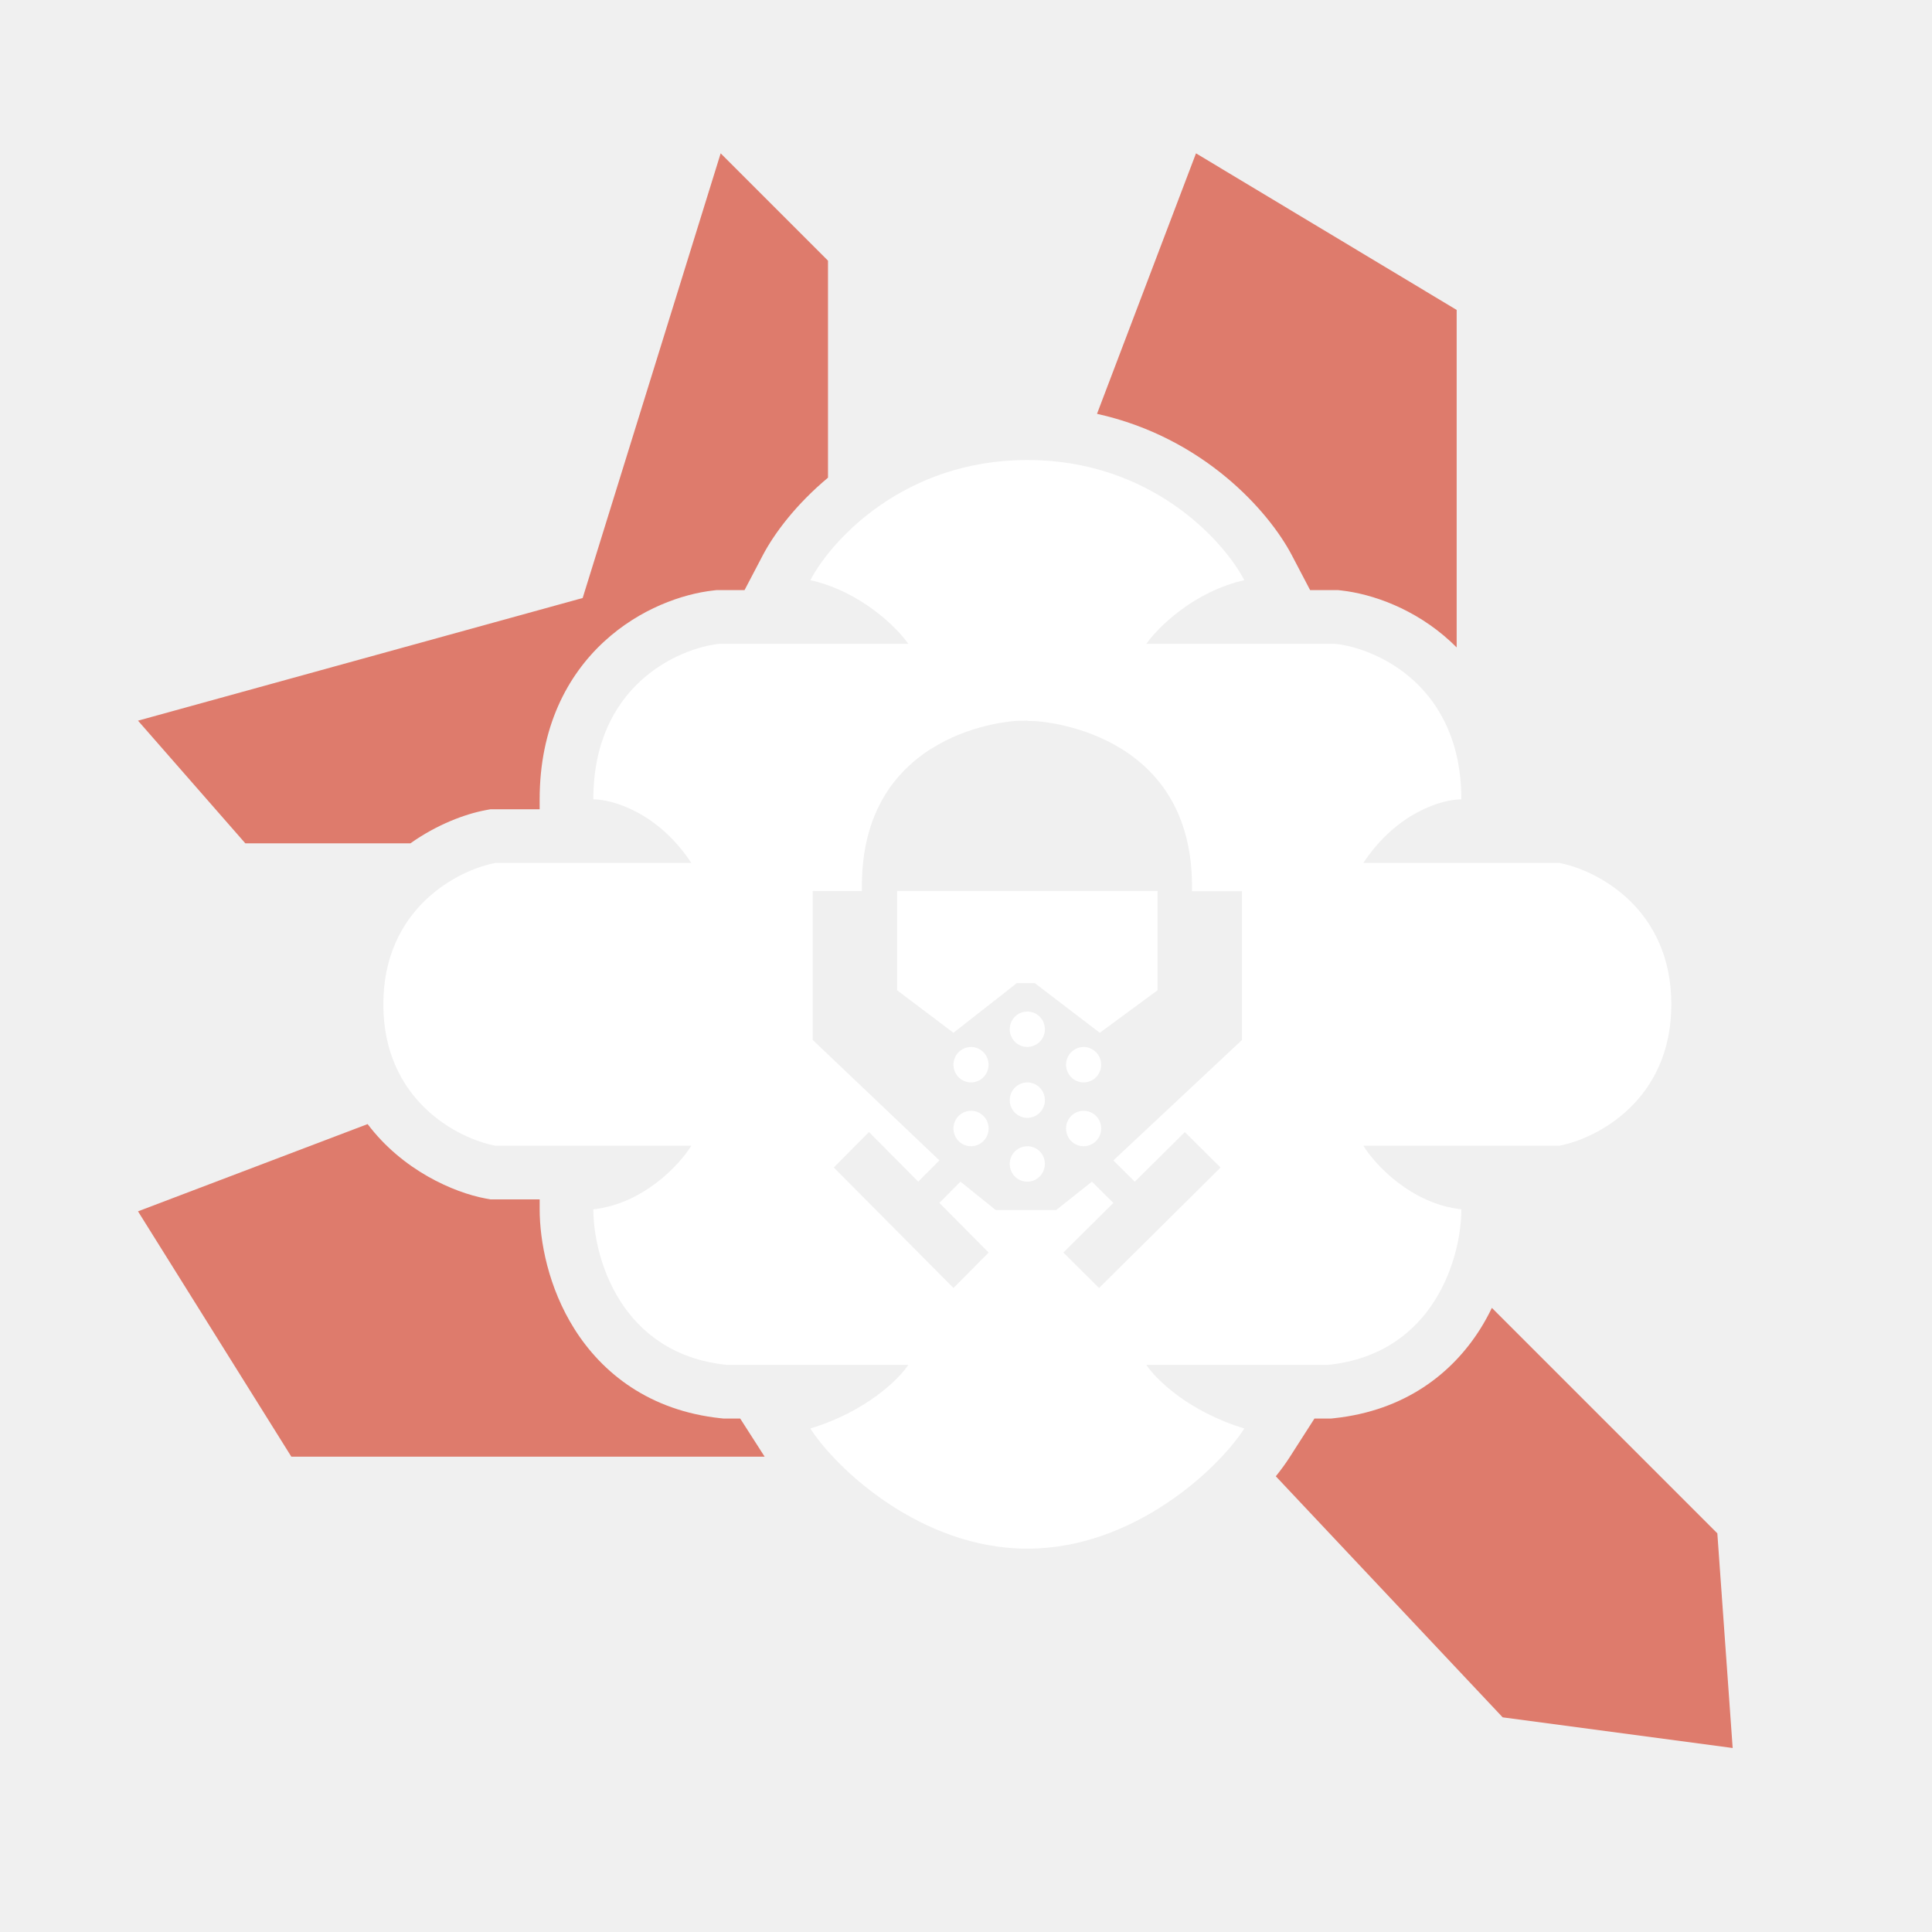
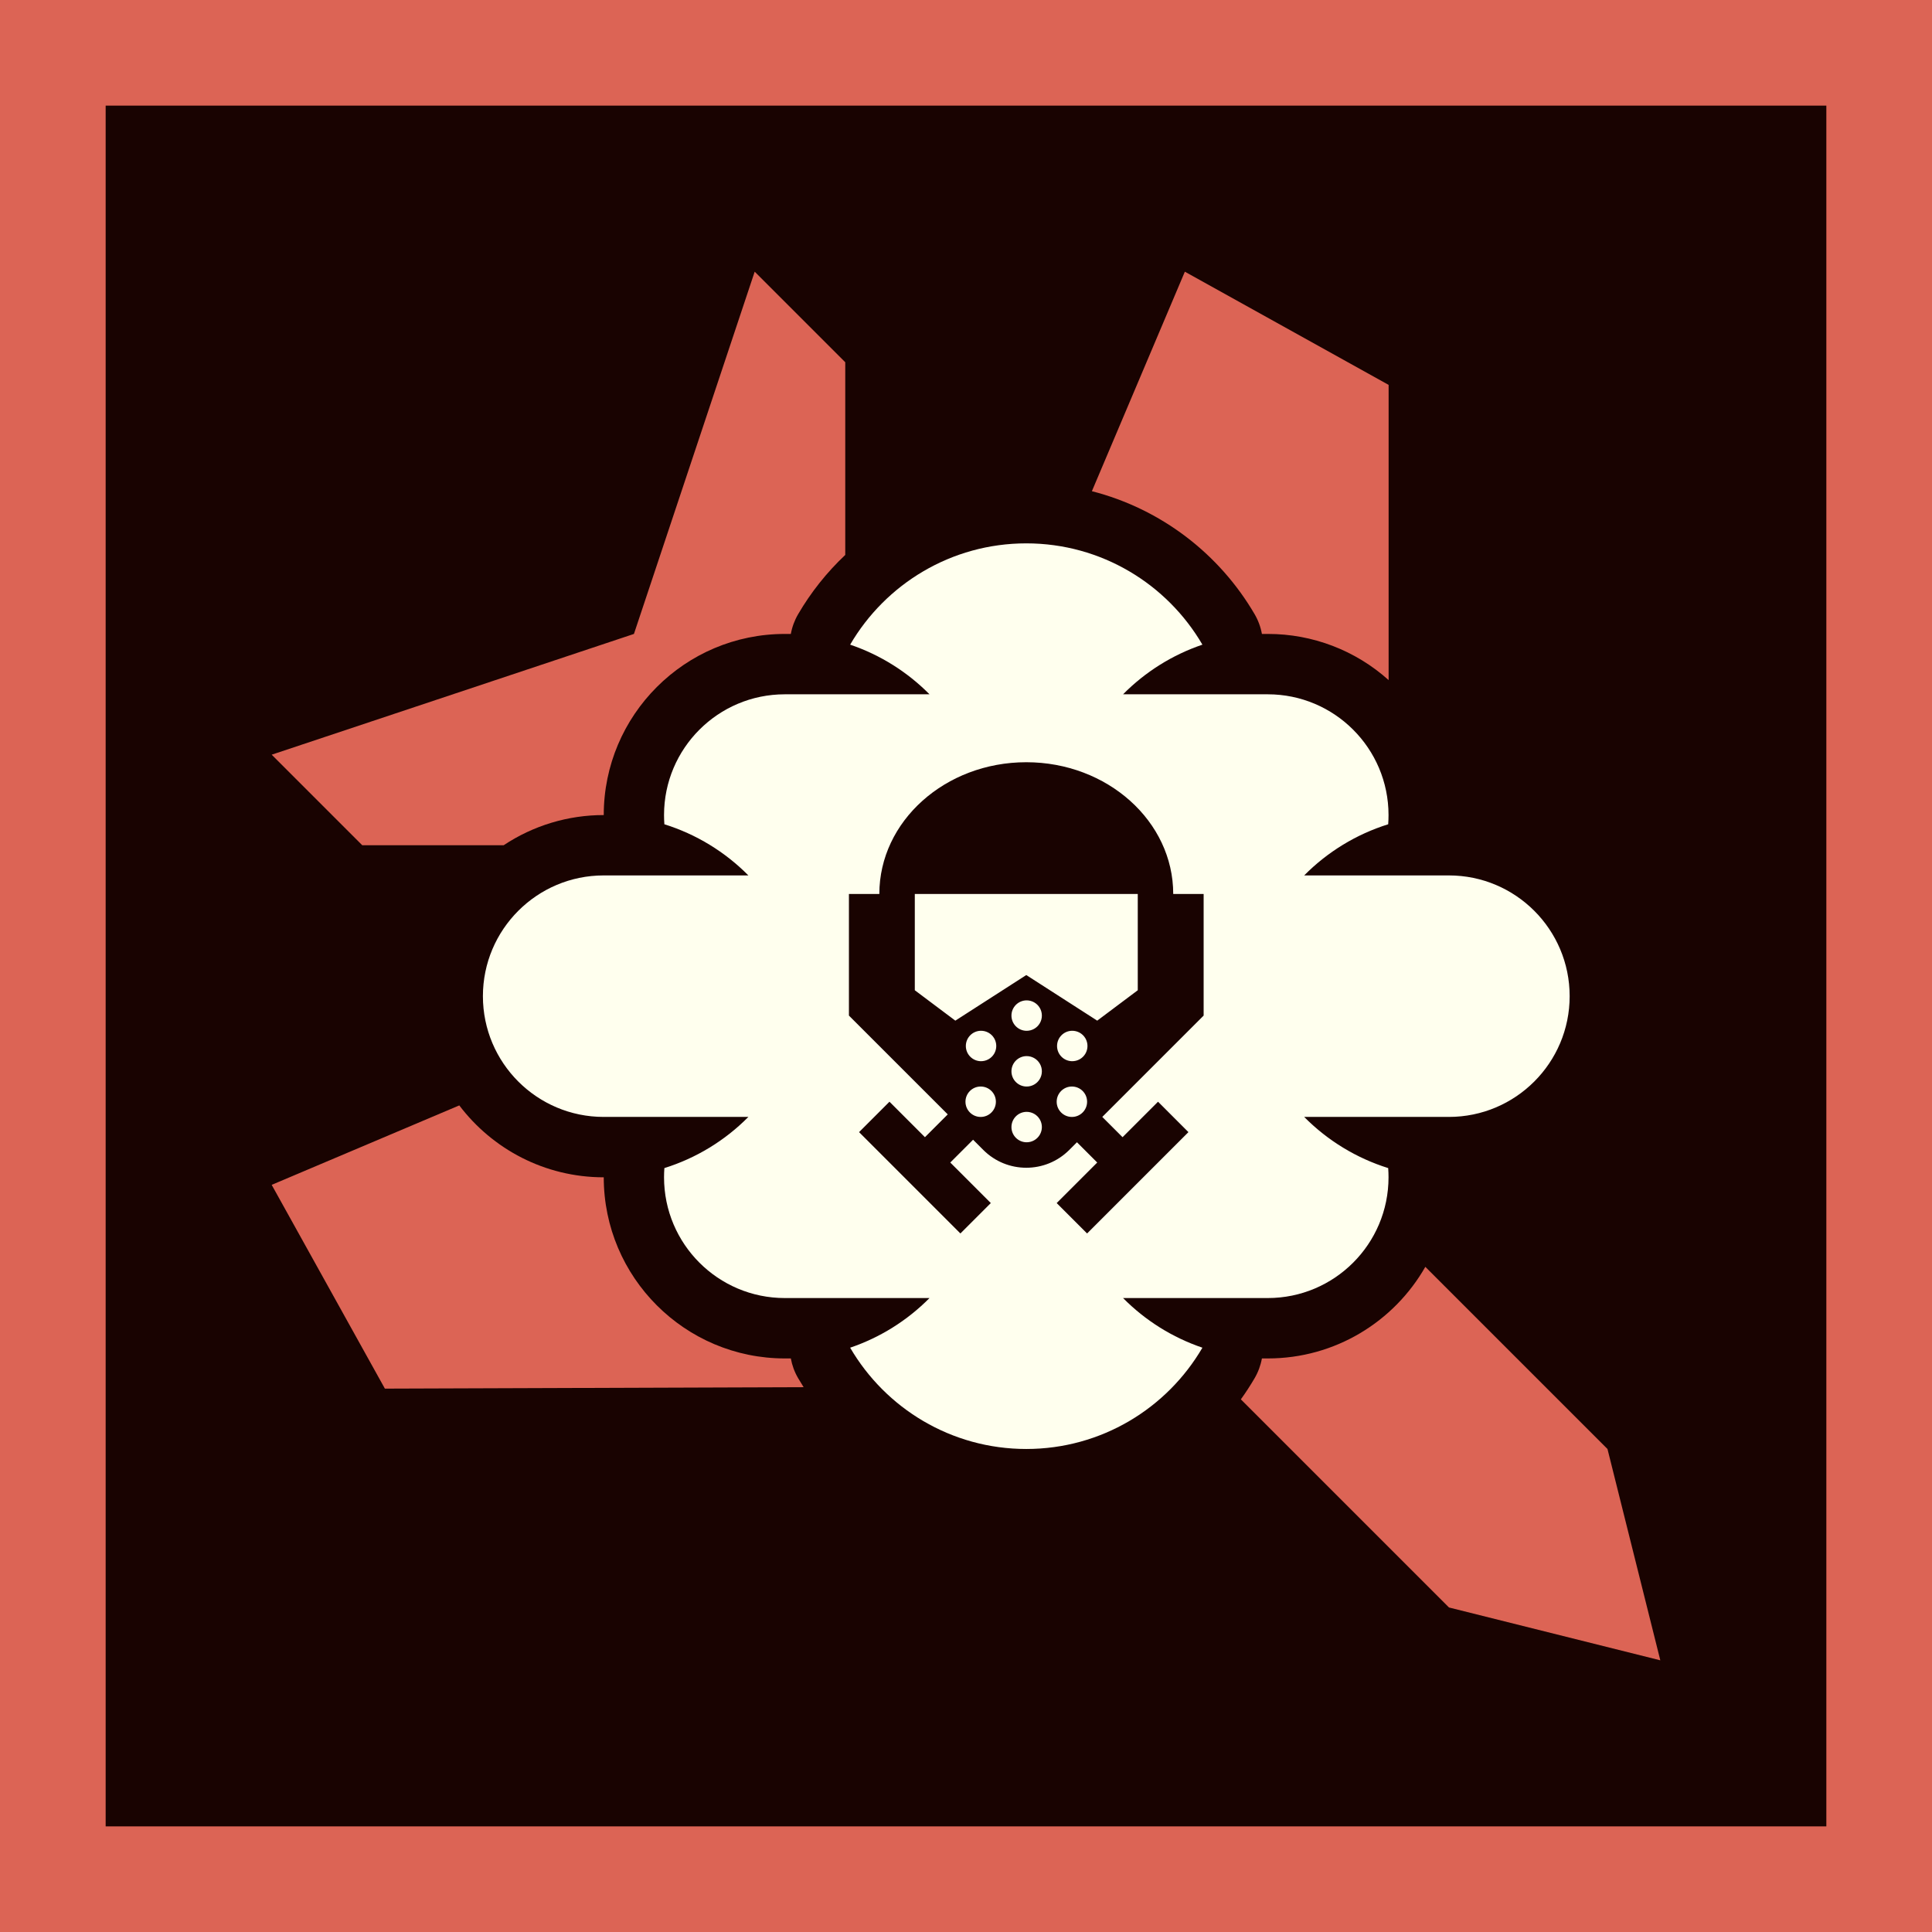
- <svg xmlns="http://www.w3.org/2000/svg" viewBox="0 0 126 126" fill="none">
-   <path fill="#de7b6c" d="m112 100 1 14-15-2-14.795-15.72c.345-.43.646-.841.895-1.23l1.626-2.537h1.09l.184-.02c4.65-.494 7.721-2.946 9.528-5.806.289-.457.542-.923.768-1.391zM23.975 73.31c2.281 3.022 5.617 4.46 7.678 4.85l.323.06h3.22v.65c0 2.066.556 5.095 2.276 7.816C39.279 89.547 42.35 92 47 92.494l.184.02h1.09L49.868 95H19L9 79zM54 17v14.153c-2.086 1.74-3.506 3.637-4.252 5.06l-1.192 2.274h-1.838l-.196.022c-2.011.226-4.788 1.182-7.115 3.323-2.437 2.243-4.212 5.638-4.212 10.298v.65h-3.22l-.322.06c-1.313.248-3.142.923-4.888 2.16H16l-7-8 29-8 9-29zM95 20.213v22.01q-.2-.2-.407-.391c-2.327-2.14-5.104-3.097-7.115-3.323l-.196-.022h-1.838l-1.192-2.274c-1.507-2.875-5.765-7.686-12.708-9.224L78 10z" />
-   <path fill="#fff" d="M67 30c8.035 0 12.783 5.225 14.152 7.838-3.287.738-5.63 3.073-6.391 4.15h12.326c2.739.307 8.218 2.765 8.218 10.142-1.218 0-4.2.83-6.392 4.15h12.782c2.435.46 7.305 2.95 7.305 9.22s-4.87 8.76-7.305 9.22H88.913c.761 1.23 3.105 3.781 6.392 4.15 0 3.074-1.735 9.405-8.674 10.143H74.76c.608.922 2.74 3.043 6.391 4.15C79.478 95.774 73.94 101 67 101c-6.94 0-12.478-5.225-14.152-7.838 3.652-1.106 5.783-3.227 6.391-4.15H47.37c-6.939-.737-8.674-7.068-8.674-10.142 3.287-.369 5.631-2.92 6.392-4.15H32.305C29.87 74.26 25 71.77 25 65.5s4.87-8.76 7.305-9.22h12.782c-2.191-3.32-5.174-4.15-6.392-4.15 0-7.377 5.479-9.835 8.218-10.143H59.24c-.76-1.076-3.104-3.411-6.391-4.15C54.218 35.226 58.965 30 67 30m-.689 17.013s-10.31.431-10.098 11.096c-1.303.014-3.21 0-3.213 0v9.71l8.265 7.859-1.38 1.386-3.213-3.236-2.295 2.312 7.806 7.859 2.295-2.311-3.213-3.237 1.374-1.387 2.296 1.85h3.948l2.33-1.85 1.398 1.387-3.262 3.237L71.679 84l7.923-7.857-2.33-2.312-3.263 3.236-1.399-1.386L81 67.824V58.12c-.002 0-1.94.014-3.263 0 .214-10.635-10.195-11.09-10.253-11.092l-.47-.008V47zm.913 27.762a1.14 1.14 0 0 1 .9.909 1.16 1.16 0 0 1-.487 1.185 1.14 1.14 0 0 1-1.698-.518 1.163 1.163 0 0 1 .622-1.51c.21-.087.44-.11.663-.066m-3.672-2.311c.222.044.426.155.587.316a1.16 1.16 0 0 1-.174 1.778 1.14 1.14 0 0 1-1.697-.519 1.16 1.16 0 0 1 .622-1.51c.21-.087.44-.11.662-.065m7.343 0a1.15 1.15 0 0 1 .902.908 1.16 1.16 0 0 1-.488 1.186 1.14 1.14 0 0 1-1.698-.519 1.163 1.163 0 0 1 .622-1.51c.21-.087.44-.11.662-.065m-3.672-1.85a1.15 1.15 0 0 1 .901.908 1.16 1.16 0 0 1-.487 1.187 1.14 1.14 0 0 1-1.448-.144 1.16 1.16 0 0 1-.336-.817 1.151 1.151 0 0 1 1.37-1.134m-3.671-2.311a1.16 1.16 0 0 1 .413 2.095 1.14 1.14 0 0 1-1.448-.145 1.16 1.16 0 0 1 .372-1.884c.21-.087.44-.11.663-.066m7.343 0a1.16 1.16 0 0 1 .413 2.095 1.14 1.14 0 0 1-1.448-.145 1.16 1.16 0 0 1 .372-1.884c.21-.087.441-.11.663-.066m-3.671-2.312a1.145 1.145 0 0 1 .9.907A1.156 1.156 0 0 1 67 68.28a1.14 1.14 0 0 1-1.06-.714 1.16 1.16 0 0 1 .62-1.51c.21-.087.441-.11.664-.065m8.267-7.882v6.473l-3.765 2.774-4.236-3.237h-1.178l-4.131 3.237-3.673-2.774v-6.473z" />
+ <svg xmlns="http://www.w3.org/2000/svg" viewBox="0 0 256 256" xml:space="preserve" style="fill-rule:evenodd;clip-rule:evenodd;stroke-linejoin:round;stroke-miterlimit:2">
+   <g transform="translate(-276 -306)">
+     <path style="fill:none" d="M276 306h256v256H276z" />
+     <clipPath id="a">
+       <path d="M276 306h256v256H276z" />
+     </clipPath>
+     <g clip-path="url(#a)">
+       <path style="fill:#190301" transform="translate(0 306)" d="M276 0h256v256H276z" />
+       <path d="M342.736 418H324l-12-12 48-16 16-48 12 12v25.532a35.1 35.1 0 0 0-6.247 7.858 8 8 0 0 0-.963 2.61H380c-13.246 0-24 10.754-24 24a23.9 23.9 0 0 0-13.264 4m77.945-46.914L433 342l27 15v39.117A23.9 23.9 0 0 0 444 390h-.79a8 8 0 0 0-.963-2.61c-4.658-7.984-12.389-13.959-21.566-16.304m44.182 102.777L489 498l7 28-28-7-27.579-27.579a35 35 0 0 0 1.826-2.811 8 8 0 0 0 .963-2.61h.79c8.932 0 16.731-4.89 20.863-12.137m-82.38 15.944L327 490l-15-27 24.858-10.528C341.242 458.259 348.187 462 356 462c0 13.246 10.754 24 24 24h.79c.164.909.486 1.793.963 2.61q.353.606.73 1.197" style="fill:#dc6455" />
+       <path d="M2719.359 437.111h-14.915c-6.868 0-12.444-5.576-12.444-12.444s5.576-12.445 12.444-12.445h14.915a21 21 0 0 0-8.657-5.272q-.035-.47-.035-.95c0-6.868 5.576-12.444 12.444-12.444h14.915a21 21 0 0 0-8.178-5.117C2733.49 382.198 2740.259 378 2748 378s14.51 4.198 18.152 10.439a21 21 0 0 0-8.178 5.117h14.915c6.868 0 12.444 5.576 12.444 12.444q0 .48-.035.95a21 21 0 0 0-8.657 5.272h14.915c6.868 0 12.444 5.576 12.444 12.445 0 6.868-5.576 12.444-12.444 12.444h-14.915a21 21 0 0 0 8.657 5.273q.035.47.035.949c0 6.869-5.576 12.445-12.444 12.445h-14.915a21 21 0 0 0 8.178 5.116c-3.642 6.242-10.411 10.439-18.152 10.439s-14.51-4.197-18.152-10.439a21 21 0 0 0 8.178-5.116h-14.915c-6.868 0-12.444-5.576-12.444-12.445q0-.479.035-.949a21 21 0 0 0 8.657-5.273m20.547-.261-2.35 2.35-3.656-3.656-3.133 3.134 10.444 10.444 3.133-3.133-4.177-4.178 2.35-2.35 1.052 1.052a6.265 6.265 0 0 0 8.862 0l.791-.791 2.089 2.089-4.178 4.178 3.134 3.133 10.444-10.444-3.133-3.134-3.656 3.656-2.089-2.089 10.445-10.444v-12.534h-3.134c0-7.493-6.786-13.577-15.144-13.577s-15.144 6.084-15.144 13.577h-3.134v12.534zM2748 425.1a1.568 1.568 0 1 1-.001 3.135 1.568 1.568 0 0 1 .001-3.135m-4.7 8.878a1.567 1.567 0 1 1 0 3.135 1.567 1.567 0 0 1 0-3.135m4.7-3.134a1.568 1.568 0 1 1-.001 3.135 1.568 1.568 0 0 1 .001-3.135m4.7-2.611a1.568 1.568 0 1 1-.001 3.135 1.568 1.568 0 0 1 .001-3.135m6.789-14.1v9.923l-4.178 3.133-7.311-4.7-7.311 4.7-4.178-3.133v-9.923zM2748 436.589a1.568 1.568 0 1 1-.001 3.135 1.568 1.568 0 0 1 .001-3.135m4.7-2.611a1.567 1.567 0 1 1 0 3.135 1.567 1.567 0 0 1 0-3.135m-9.4-5.745a1.568 1.568 0 1 1-.001 3.135 1.568 1.568 0 0 1 .001-3.135" style="fill:#ffe" transform="translate(-3121.143 -108)scale(1.28571)" />
+       <path d="M276 15V0h256v15zM518 .82H290v13.36h228z" style="fill:#dc6455" transform="matrix(1 0 0 17.06667 0 306)" />
+     </g>
+   </g>
</svg>
